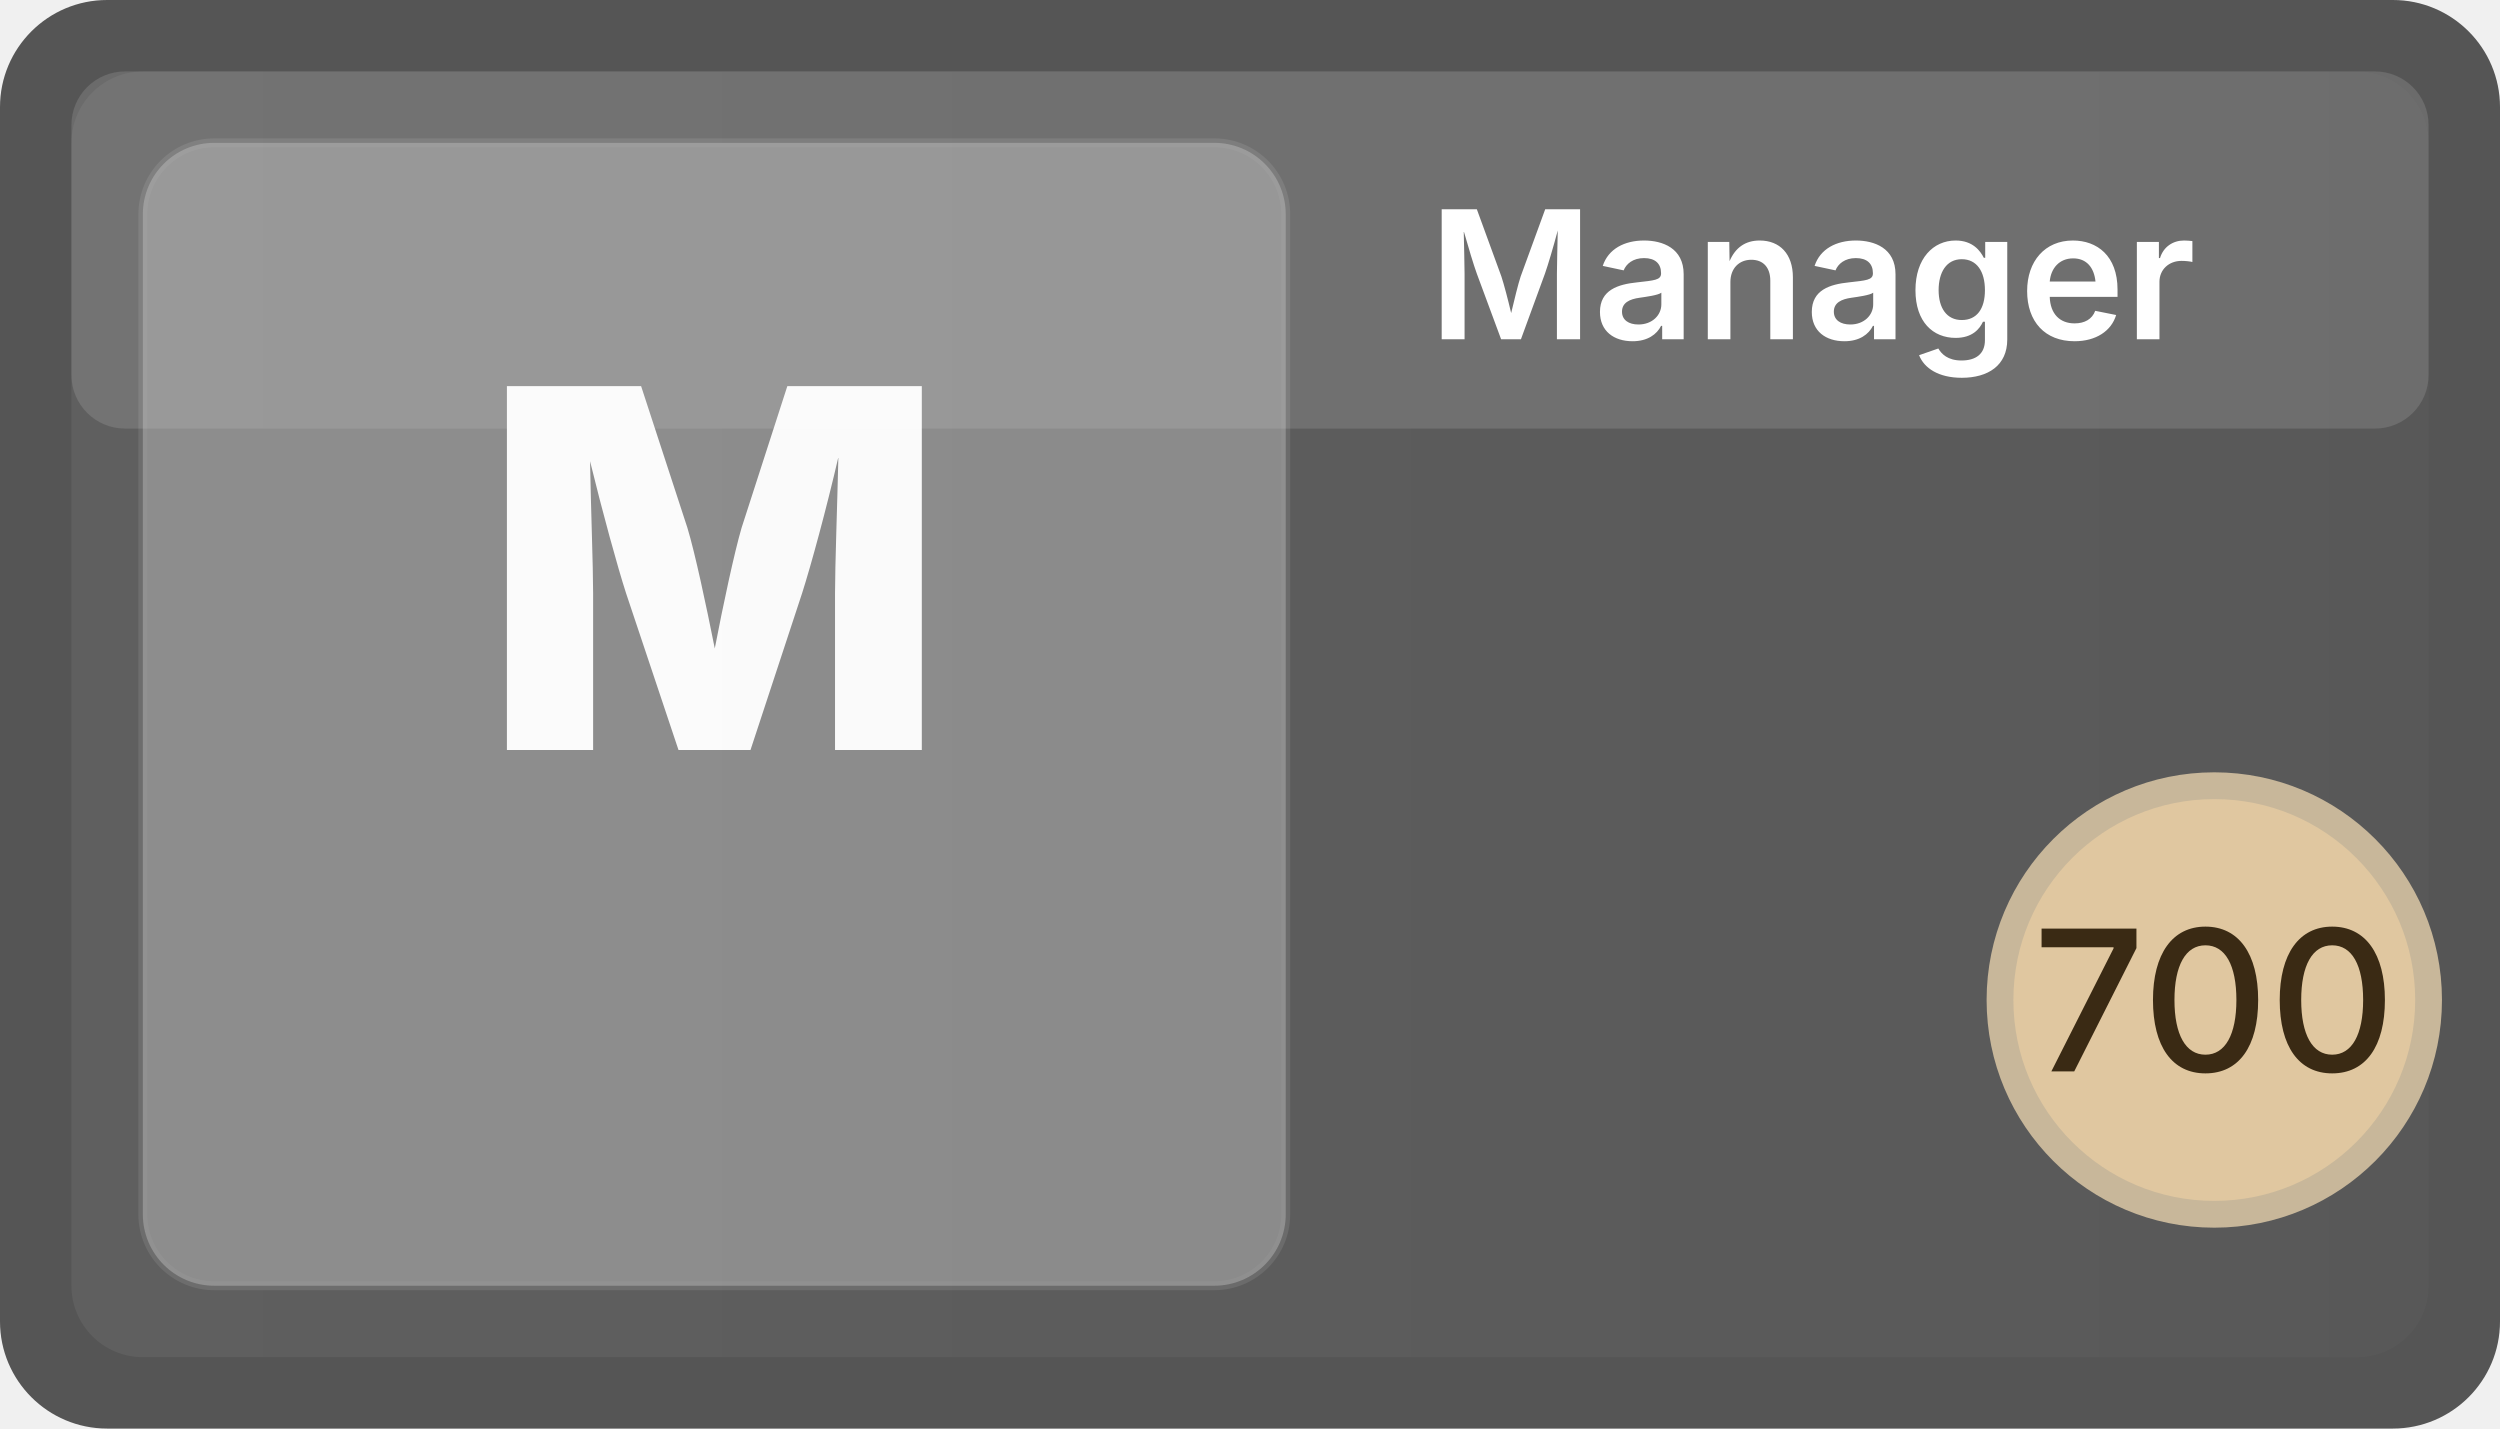
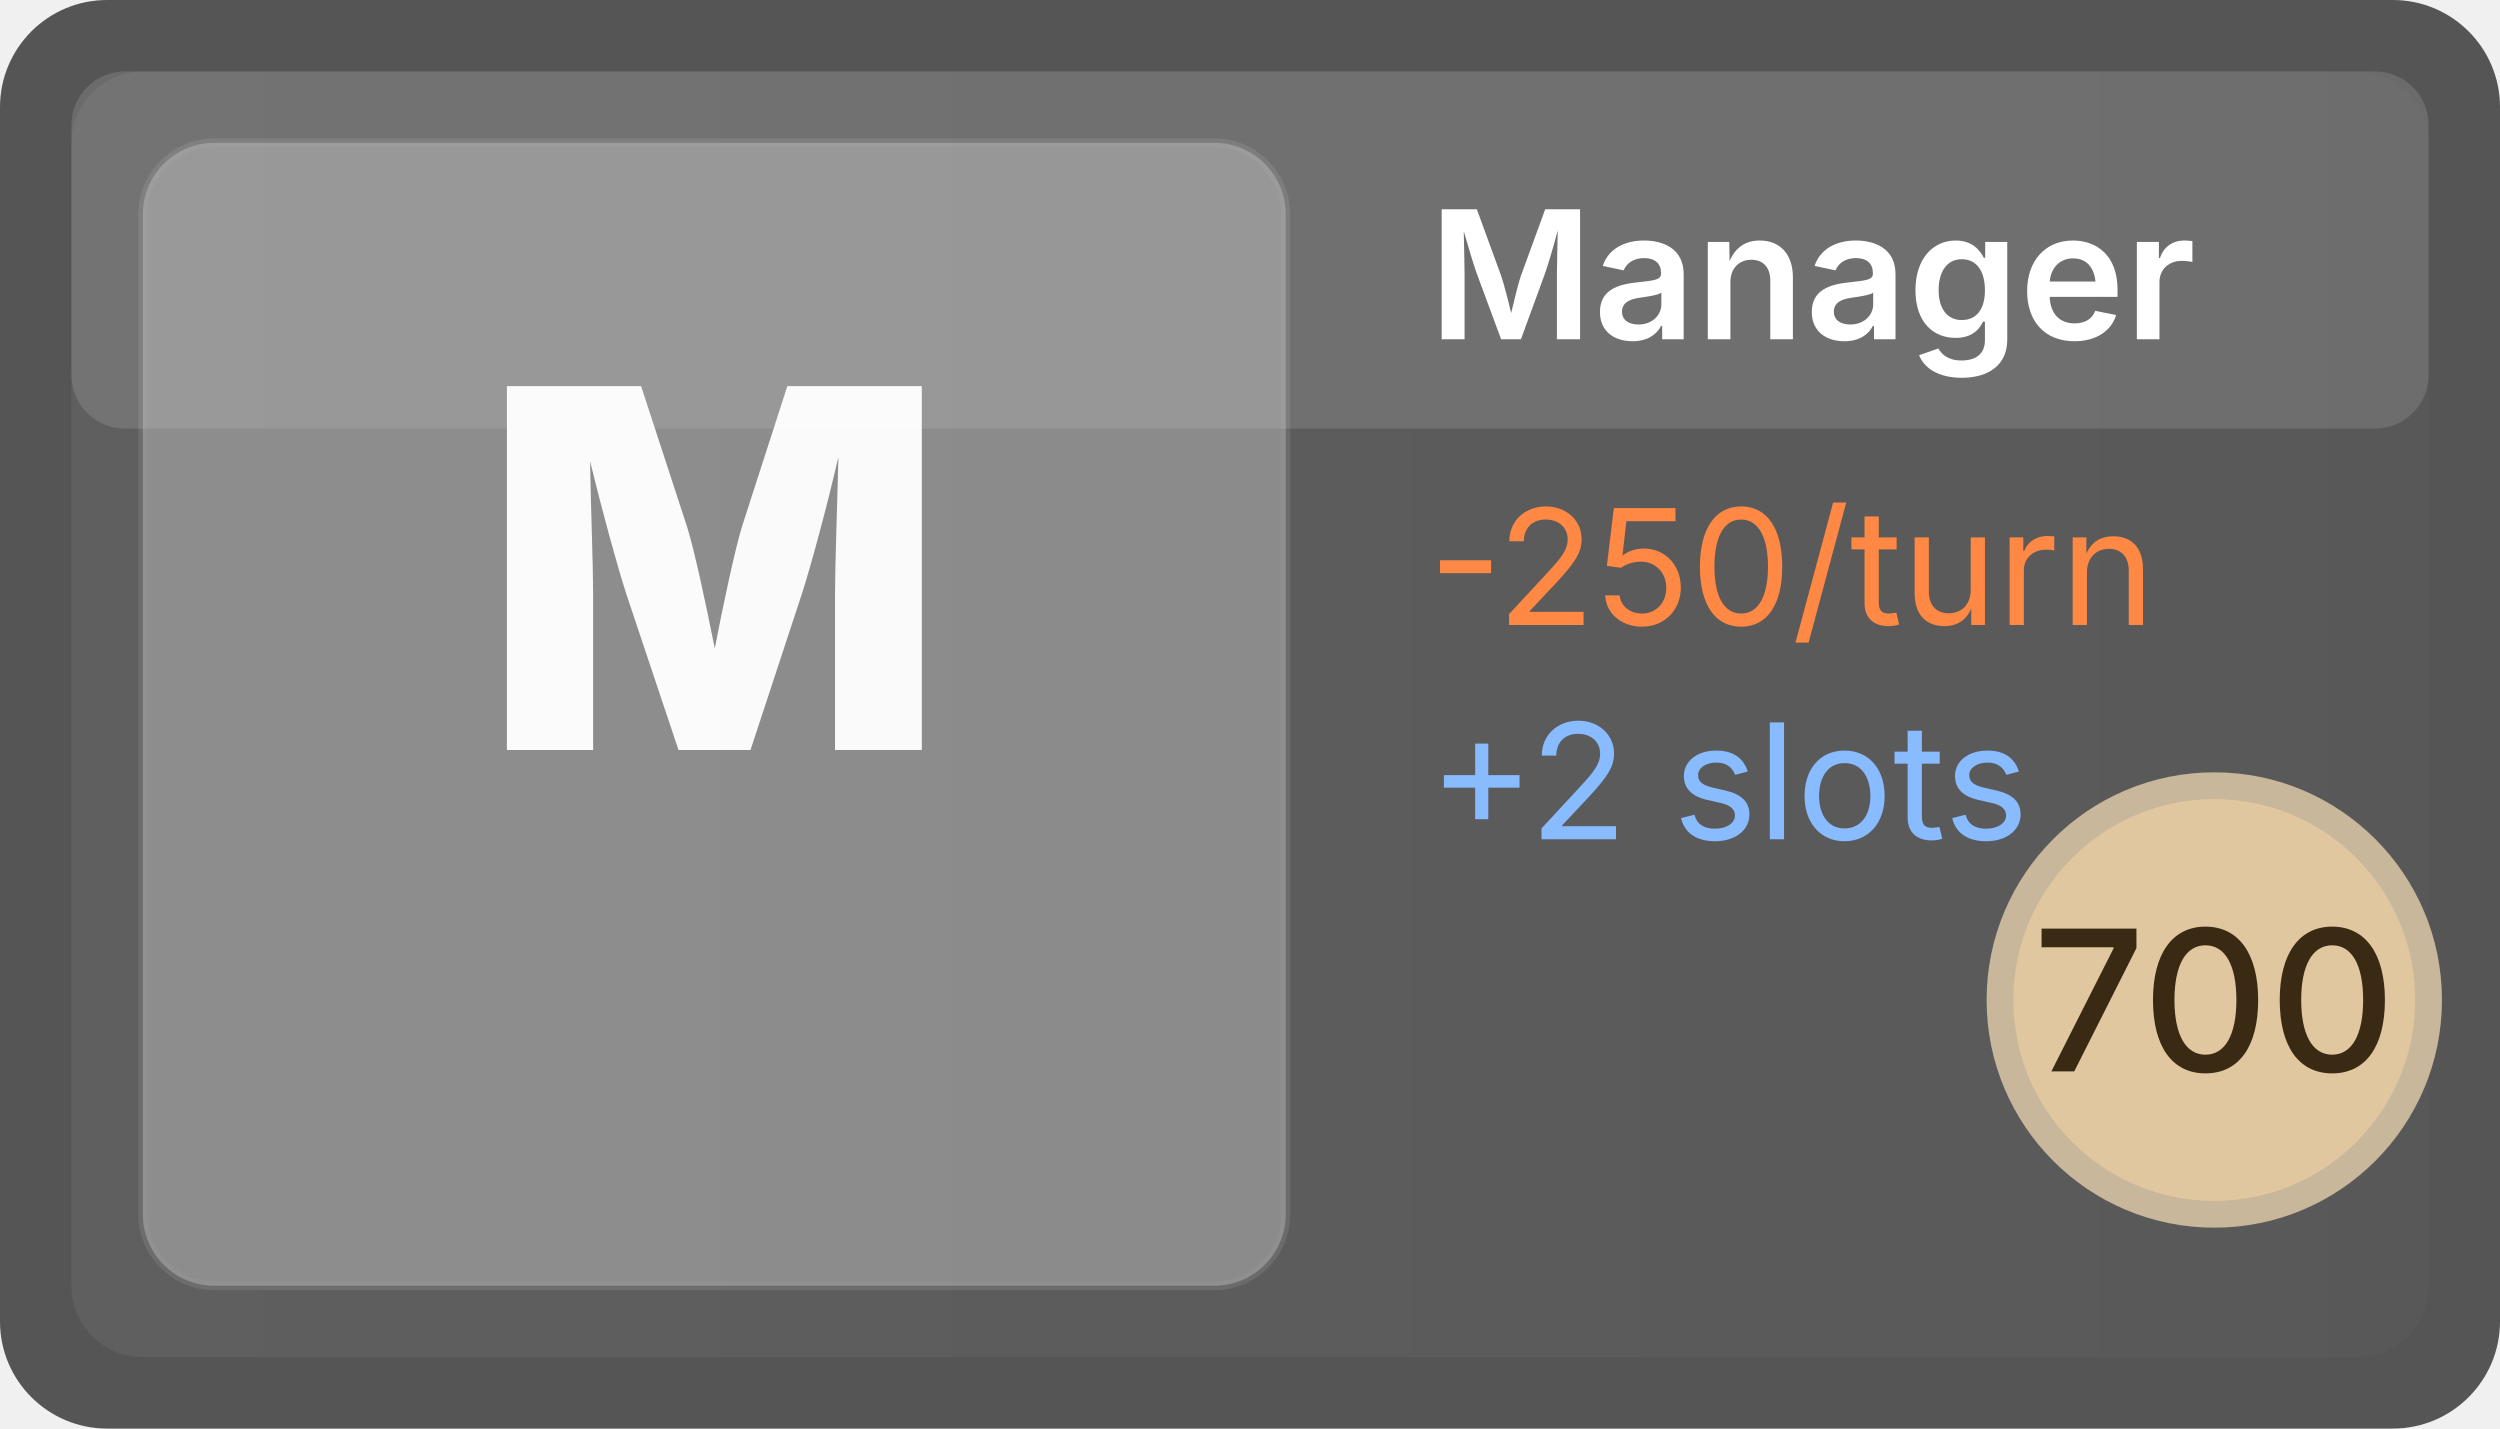
<svg xmlns="http://www.w3.org/2000/svg" width="140" height="80" viewBox="0 0 140 80" role="img" aria-label="Manager">
  <defs>
    <linearGradient id="g-staff-manager" x1="0" x2="1">
      <stop offset="0" stop-color="#ffffff" stop-opacity="0.06" />
      <stop offset="1" stop-color="#ffffff" stop-opacity="0.02" />
    </linearGradient>
  </defs>
  <rect x="0" y="0" width="140" height="80" rx="6" ry="6" fill="#555555" />
  <rect x="4" y="4" width="132" height="72" rx="4" ry="4" fill="url(#g-staff-manager)" />
  <rect x="4" y="4" width="132" height="20" rx="3" ry="3" fill="#cccccc" opacity="0.18" />
  <g class="ms-card-graphic" aria-hidden="true">
    <rect x="8" y="8" width="64" height="64" rx="4" ry="4" fill="#cccccc" opacity="0.42" stroke="#ffffff" stroke-width="0.5" stroke-opacity="0.22" />
    <text x="40" y="42" font-family="Inter, Segoe UI, Arial, sans-serif" font-size="28" fill="#ffffff" font-weight="800" text-anchor="middle" opacity="0.96">M</text>
  </g>
  <text x="80" y="19" font-family="Inter, Segoe UI, Arial, sans-serif" font-size="10" fill="#ffffff" font-weight="600" text-anchor="start">Manager</text>
+   <text x="80" y="35" font-family="Inter, Segoe UI, Arial, sans-serif" font-size="9" fill="#ff8844" font-weight="400" text-anchor="start">-250/turn</text>
+   <text x="80" y="47" font-family="Inter, Segoe UI, Arial, sans-serif" font-size="9" fill="#88bbff" font-weight="400" text-anchor="start">+2 slots</text>
  <circle cx="124" cy="56" r="12" fill="#e0c7a0" stroke="#c8b79a" stroke-width="1.5" />
  <text x="124" y="60" font-family="Inter, Segoe UI, Arial, sans-serif" font-size="11" fill="#3a2a14" text-anchor="middle" font-weight="500">700</text>
</svg>
